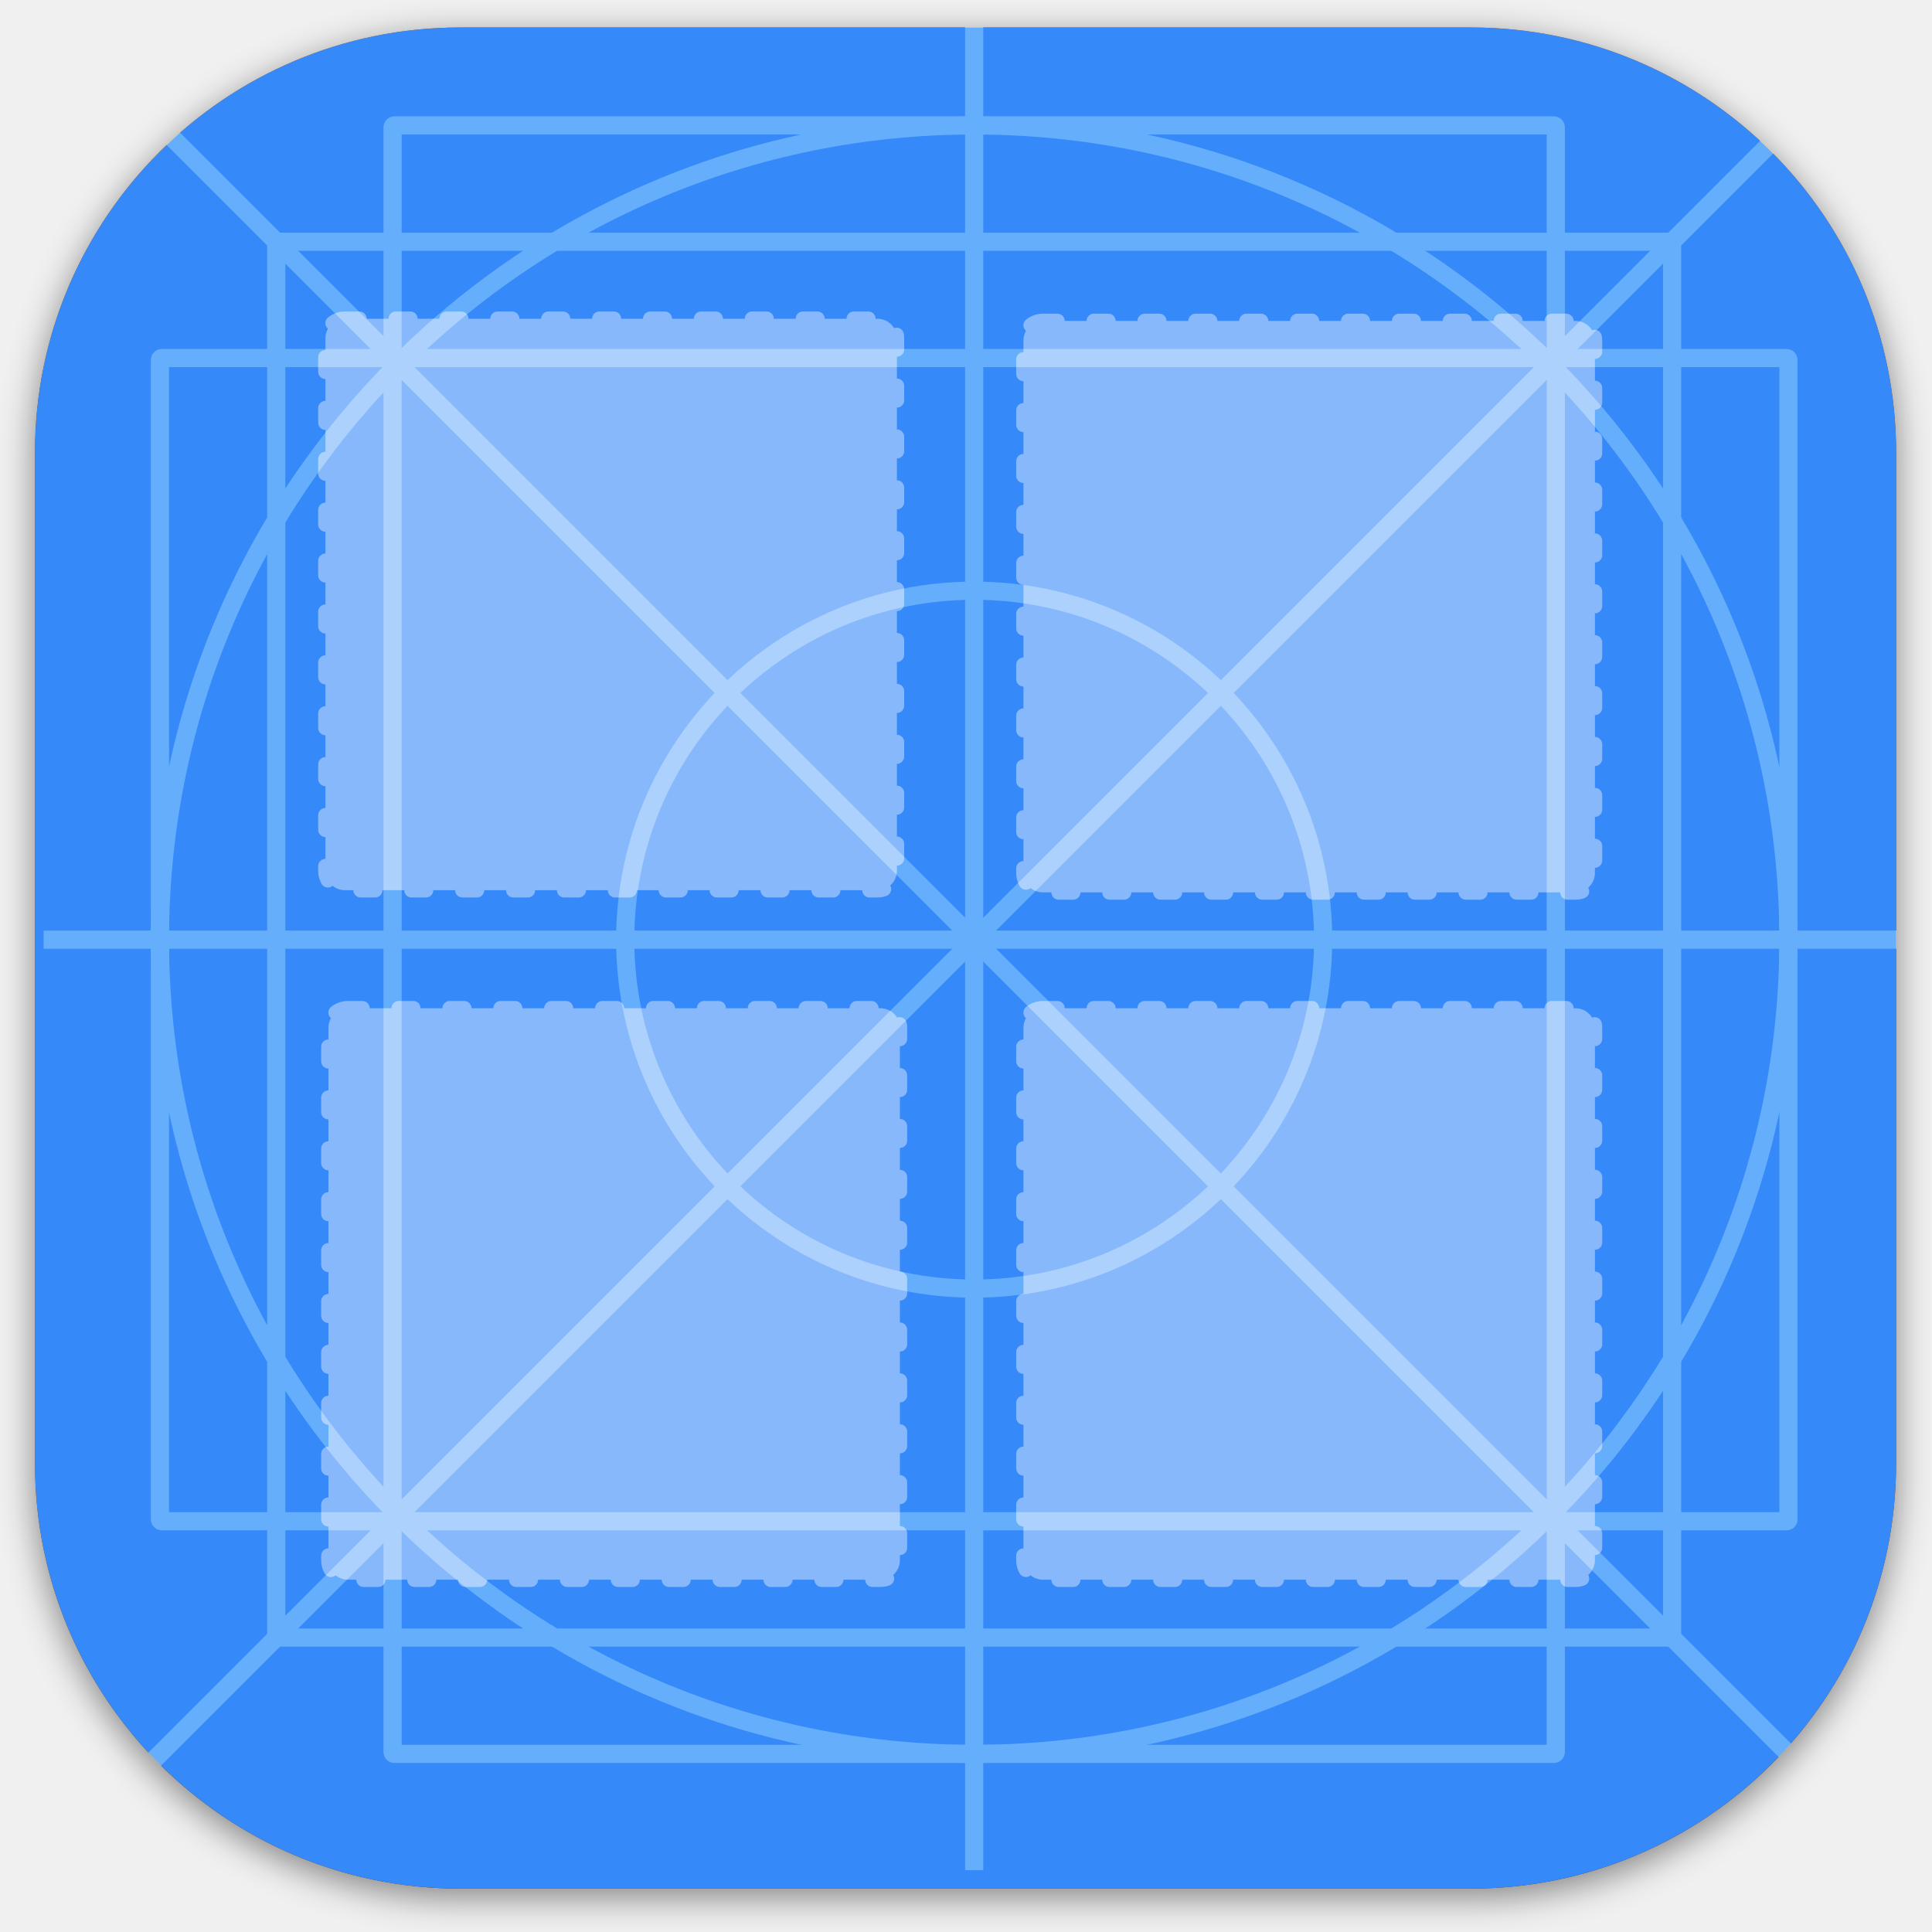
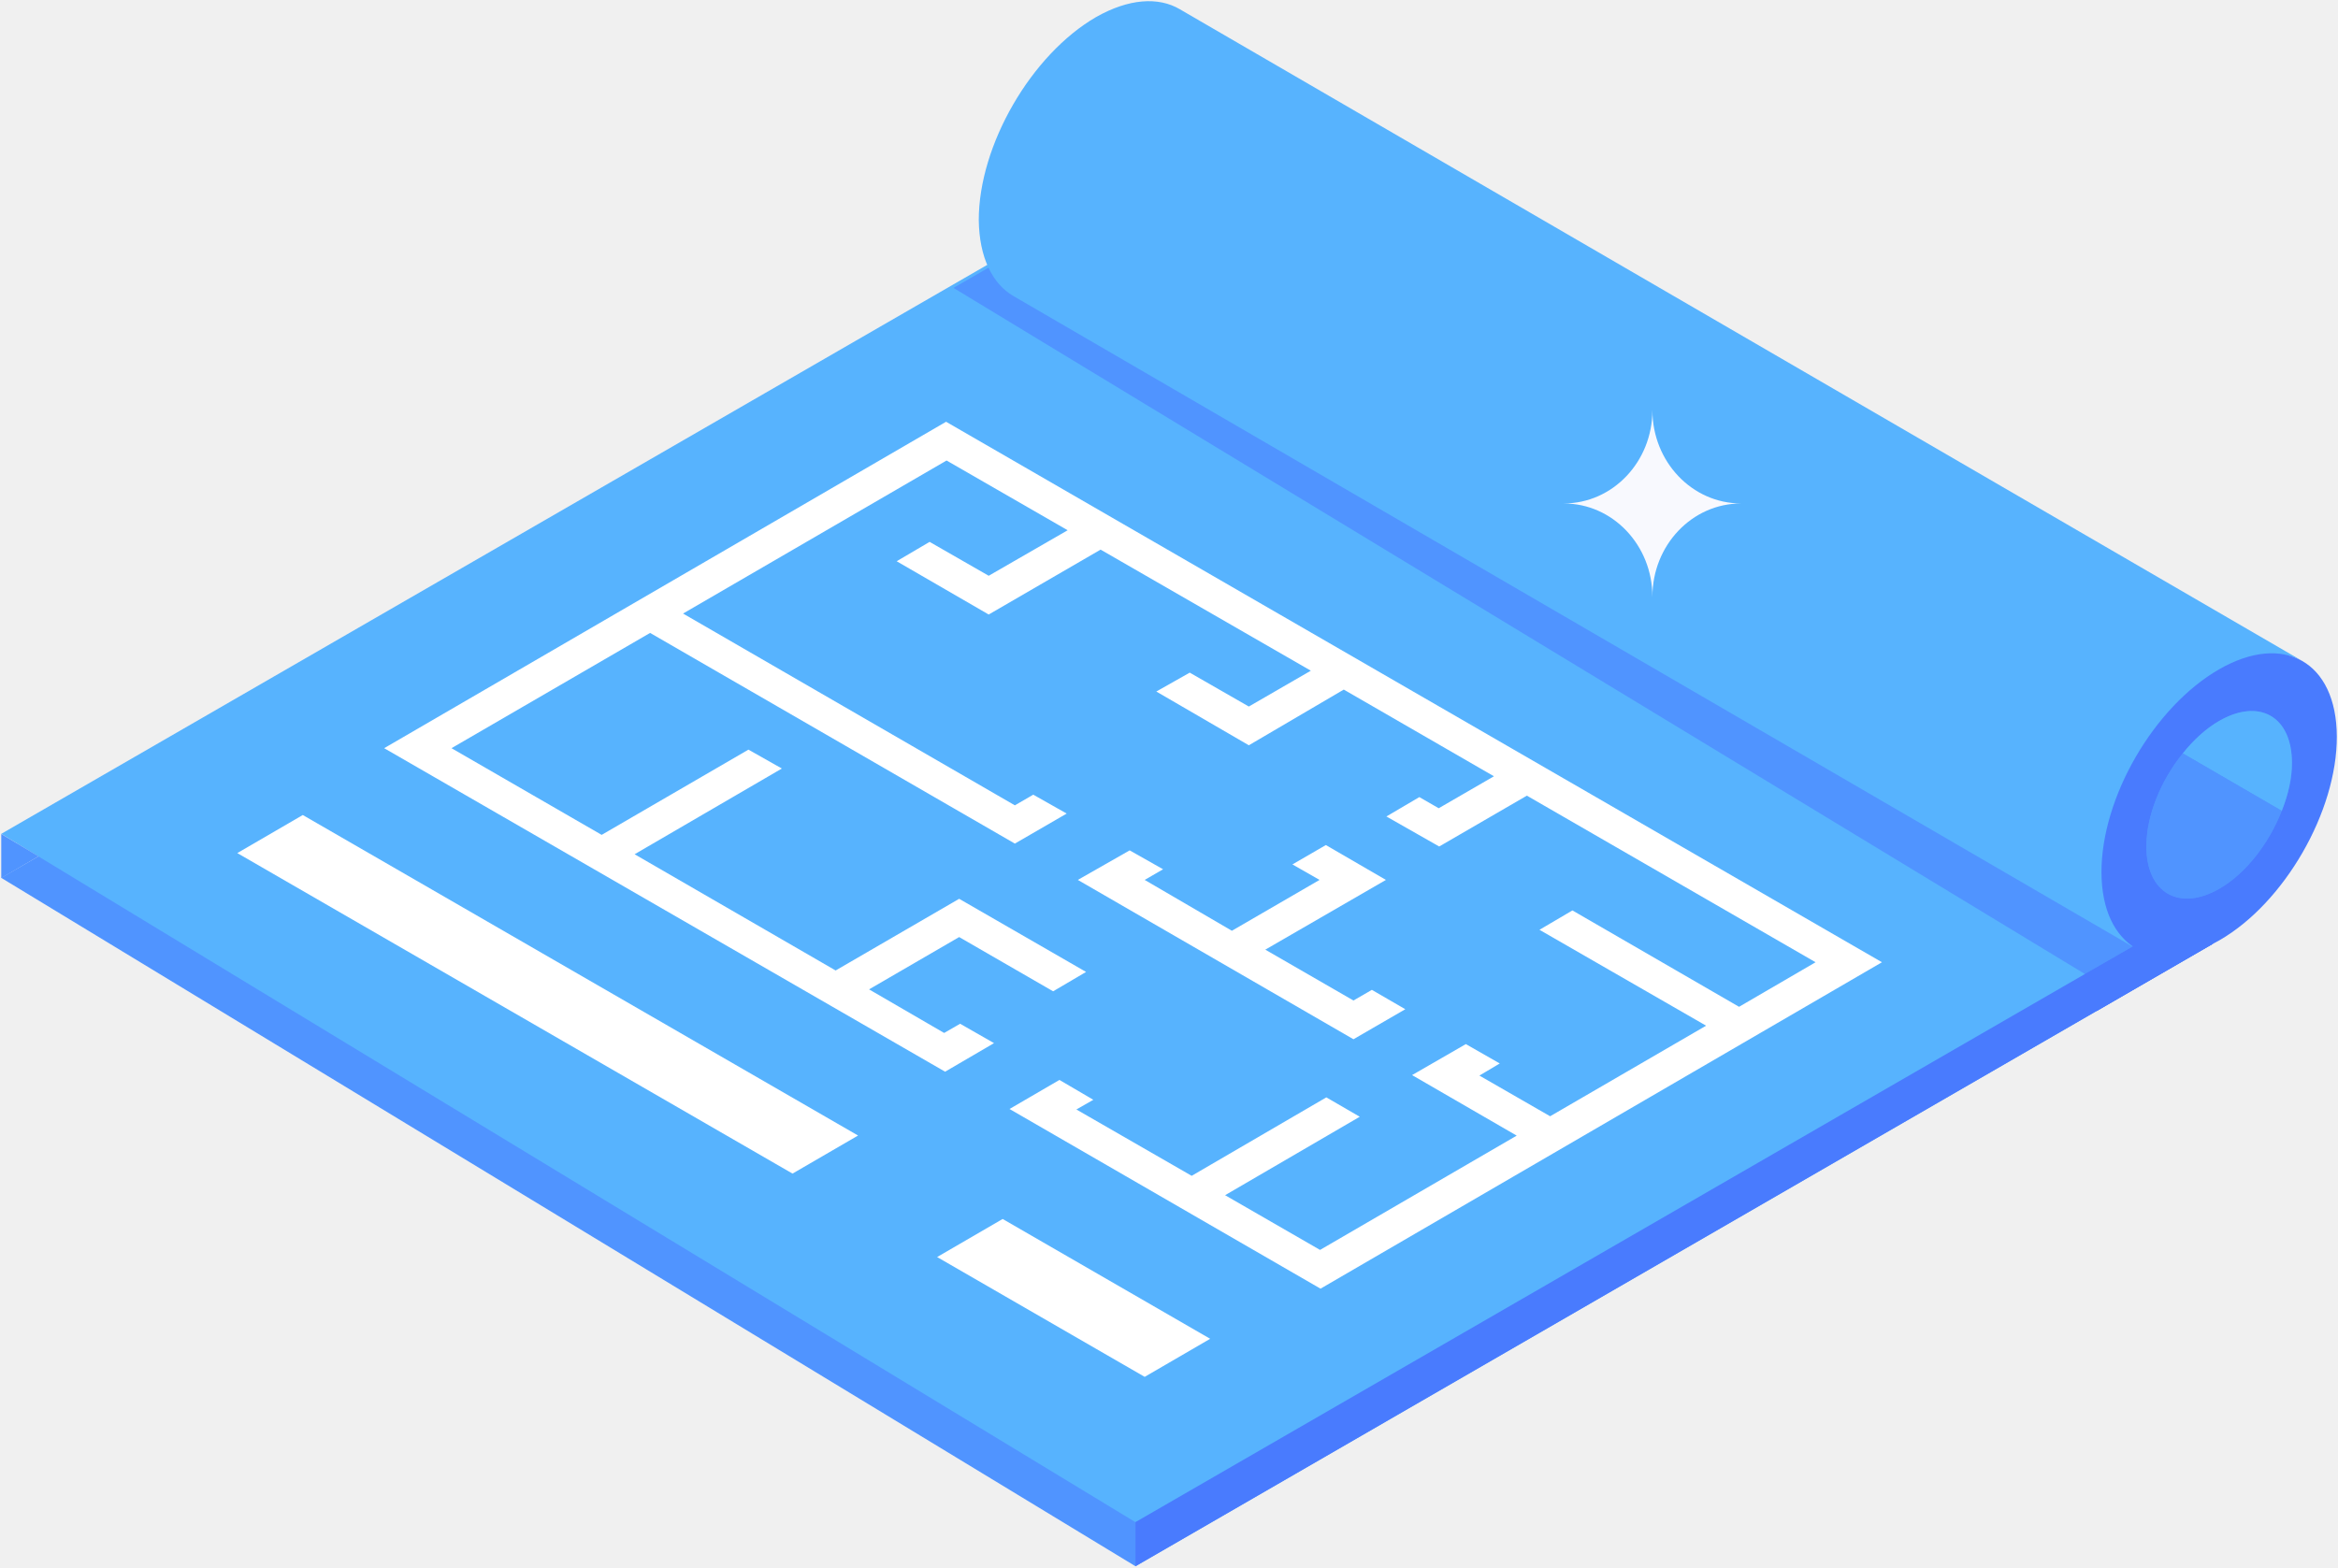
- <svg xmlns="http://www.w3.org/2000/svg" viewBox="0 0 1063 1063" fill="none">
-   <g filter="url(#filter0_d_2_2)">
-     <mask id="mask0_2_2" style="mask-type:alpha" maskUnits="userSpaceOnUse" x="19" y="15" width="1025" height="1025">
-       <path d="M19.247 249.055C19.247 119.858 123.982 15.123 253.178 15.123H809.316C938.513 15.123 1043.25 119.858 1043.25 249.055V805.192C1043.25 934.389 938.513 1039.12 809.316 1039.12H253.178C123.982 1039.12 19.247 934.389 19.247 805.192V249.055Z" fill="#C4C4C4" />
-     </mask>
-     <g mask="url(#mask0_2_2)">
-       <rect x="-23.242" y="-40.113" width="1104.73" height="1130.22" fill="#1A152E" />
-       <rect x="563.115" y="176.584" width="314.423" height="314.423" rx="10.709" fill="#68C97F" />
-       <rect x="563.115" y="554.742" width="314.423" height="314.423" rx="10.709" fill="#FF8840" />
-       <rect x="180.708" y="176.585" width="314.423" height="314.423" rx="10.709" fill="#17A1FB" />
-       <rect x="180.708" y="554.742" width="314.423" height="314.423" rx="10.709" fill="#AC6DFD" />
-       <path fill-rule="evenodd" clip-rule="evenodd" d="M315.269 411.141L258.289 354.161C251.158 347.029 251.158 335.468 258.289 328.337C265.42 321.205 276.982 321.205 284.113 328.337L315.409 359.631L400.623 275.341C407.792 268.246 419.354 268.311 426.445 275.481C433.538 282.65 433.476 294.213 426.305 301.305L315.269 411.141Z" fill="white" />
-       <g filter="url(#filter1_d_2_2)">
-         <mask id="mask1_2_2" style="mask-type:alpha" maskUnits="userSpaceOnUse" x="19" y="15" width="1025" height="1025">
-           <path d="M19.247 249.055C19.247 119.858 123.982 15.123 253.178 15.123H809.316C938.513 15.123 1043.25 119.858 1043.25 249.055V805.192C1043.25 934.389 938.513 1039.12 809.316 1039.12H253.178C123.982 1039.12 19.247 934.389 19.247 805.192V249.055Z" fill="#C4C4C4" />
-         </mask>
-         <g mask="url(#mask1_2_2)">
-           <rect x="-23.242" y="-40.113" width="1104.73" height="1130.22" fill="#3589F9" />
-           <rect opacity="0.4" x="563.115" y="176.584" width="314.423" height="314.423" rx="10.709" fill="white" stroke="white" stroke-width="8" stroke-linecap="round" stroke-dasharray="8 20" />
-           <rect opacity="0.4" x="563.115" y="554.742" width="314.423" height="314.423" rx="10.709" fill="white" stroke="white" stroke-width="8" stroke-linecap="round" stroke-dasharray="8 20" />
-           <rect opacity="0.4" x="180.708" y="554.742" width="314.423" height="314.423" rx="10.709" fill="white" stroke="white" stroke-width="8" stroke-linecap="round" stroke-dasharray="8 20" />
-           <rect opacity="0.4" x="179.06" y="175.378" width="314.423" height="314.423" rx="10.709" fill="white" stroke="white" stroke-width="8" stroke-linecap="round" stroke-dasharray="8 20" />
-         </g>
-         <g clip-path="url(#clip0_2_2)">
-           <g style="mix-blend-mode:soft-light" opacity="0.75">
-             <path d="M24 5L1048 1029" stroke="#FEFEFE" stroke-width="10" stroke-linejoin="round" />
-             <path d="M24 1029L1048 5" stroke="#FEFEFE" stroke-width="10" stroke-linejoin="round" />
-             <path d="M536 5V1029" stroke="#FEFEFE" stroke-width="10" stroke-linejoin="round" />
-             <path d="M24 517H1048" stroke="#FEFEFE" stroke-width="10" stroke-linejoin="round" />
-             <rect x="88" y="197" width="896" height="640" rx="1" stroke="#FEFEFE" stroke-width="10" stroke-linejoin="round" />
-             <rect x="152" y="133" width="768" height="768" rx="1" stroke="#FEFEFE" stroke-width="10" stroke-linejoin="round" />
-             <rect x="216" y="965" width="896" height="640" rx="1" transform="rotate(-90 216 965)" stroke="#FEFEFE" stroke-width="10" stroke-linejoin="round" />
-             <circle cx="536" cy="517" r="448" stroke="#FEFEFE" stroke-width="10" stroke-linejoin="round" />
-             <circle cx="536" cy="517" r="192" stroke="#FEFEFE" stroke-width="10" stroke-linejoin="round" />
-           </g>
-         </g>
-       </g>
-     </g>
-   </g>
-   <defs>
-     <filter id="filter0_d_2_2" x="0.21" y="0.845" width="1062.08" height="1062.08" filterUnits="userSpaceOnUse" color-interpolation-filters="sRGB">
-       <feFlood flood-opacity="0" result="BackgroundImageFix" />
-       <feColorMatrix in="SourceAlpha" type="matrix" values="0 0 0 0 0 0 0 0 0 0 0 0 0 0 0 0 0 0 127 0" result="hardAlpha" />
-       <feOffset dy="4.759" />
-       <feGaussianBlur stdDeviation="9.519" />
-       <feColorMatrix type="matrix" values="0 0 0 0 0 0 0 0 0 0 0 0 0 0 0 0 0 0 0.45 0" />
-       <feBlend mode="normal" in2="BackgroundImageFix" result="effect1_dropShadow_2_2" />
-       <feBlend mode="normal" in="SourceGraphic" in2="effect1_dropShadow_2_2" result="shape" />
-     </filter>
-     <filter id="filter1_d_2_2" x="0.21" y="-10.278" width="1067.83" height="1073.2" filterUnits="userSpaceOnUse" color-interpolation-filters="sRGB">
-       <feFlood flood-opacity="0" result="BackgroundImageFix" />
-       <feColorMatrix in="SourceAlpha" type="matrix" values="0 0 0 0 0 0 0 0 0 0 0 0 0 0 0 0 0 0 127 0" result="hardAlpha" />
-       <feOffset dy="4.759" />
-       <feGaussianBlur stdDeviation="9.519" />
-       <feColorMatrix type="matrix" values="0 0 0 0 0 0 0 0 0 0 0 0 0 0 0 0 0 0 0.25 0" />
-       <feBlend mode="normal" in2="BackgroundImageFix" result="effect1_dropShadow_2_2" />
-       <feBlend mode="normal" in="SourceGraphic" in2="effect1_dropShadow_2_2" result="shape" />
-     </filter>
-     <clipPath id="clip0_2_2">
-       <rect width="1026" height="1026" fill="white" transform="translate(23 4)" />
-     </clipPath>
-   </defs>
+ <svg xmlns="http://www.w3.org/2000/svg" width="1366" height="916" viewBox="0 0 1366 916" fill="none">
+   <path d="M0.698 512.991L663.443 915.302L1292.99 551.51L632.34 148.434L0.698 512.991Z" fill="#5094FF" />
+   <path d="M0.726 487.287L663.487 889.59C873.993 790.378 1084.54 668.908 1295.13 524.709L632.369 122.721L0.726 487.287Z" fill="#57B3FE" />
+   <path d="M638.453 121.264L1299.47 522.189L1218.13 569.198L557.085 168.245L638.453 121.264Z" fill="#5094FF" />
+   <path d="M571.853 128.591C572.138 150.495 579.818 165.857 592.05 172.969L1247.87 554.282C1235.64 546.885 1231.08 531.574 1230.79 509.955C1230.79 466.144 1261.36 416.302 1299.48 394.397C1318.54 383.304 1332.94 379.042 1345.45 386.439L689.343 5.412C676.825 -1.985 659.471 -0.846 640.411 9.964C602.575 31.868 571.853 84.78 571.853 128.591Z" fill="#57B3FE" />
+   <path d="M1296.43 391.198C1258.47 413.115 1227.69 466.004 1227.81 509.832C1227.94 553.66 1258.92 571.314 1296.88 549.397C1334.66 527.585 1365.43 474.279 1365.31 430.45C1365.18 386.622 1334.21 369.386 1296.43 391.198Z" fill="#497BFE" />
+   <path d="M501.33 663.585L463.038 685.83L138.642 498.528L176.906 476.283L501.33 663.585Z" fill="white" />
+   <path d="M707.057 782.368L668.793 804.613L547.519 734.594L585.812 712.349L707.057 782.368Z" fill="white" />
+   <path d="M679.547 507.981L668.792 514.207L719.736 543.924L770.962 514.207L755.113 505.151L774.642 493.83L809.736 514.207L739.264 554.962L790.774 584.679L801.528 578.453L821.057 589.773L790.774 607.321L629.736 514.207L660.019 496.943L679.547 507.981Z" fill="white" />
+   <path d="M1099.55 562.321L771.528 753.075L589.83 648.075L618.981 631.094L638.792 642.698L628.887 648.359L696.245 687.132L774.924 641.283L794.453 652.604L715.773 698.453L771.245 730.434L886.151 663.641L825.019 628.264L856.434 610.151L876.245 621.472L864.358 628.547L905.679 652.321L996.811 599.396L899.453 543.359L918.698 532.038L1016.06 588.359L1060.77 562.321L892.094 464.962L840.868 494.679L810.019 477.132L829.264 465.811L840.585 472.321L872.849 453.642L785.113 402.981L729.641 435.528L675.585 404.113L695.113 393.075L729.641 412.887L765.868 391.943L643.038 321.189L577.66 359.113L523.887 327.981L543.132 316.66L577.66 336.472L623.792 309.868L553.038 269.113L399.075 358.547L592.943 470.623L603.698 464.396L623.226 475.434L592.943 492.981L379.83 369.868L263.792 437.226L351.528 487.887L437.283 438.075L456.811 449.113L370.773 499.208L488.226 567.132L560.396 525.245L634.547 567.981L615.302 579.302L560.396 547.604L507.755 578.17L551.622 603.642L560.962 598.264L580.773 609.585L552.188 626.283L224.453 437.226L552.755 246.472L1099.55 562.321Z" fill="white" />
+   <path d="M1338.99 445.723C1339.27 454.78 1337.01 464.402 1333.05 473.742C1325.69 492.703 1312.39 510.25 1296.82 519.307C1273.33 532.893 1254.09 521.855 1254.09 494.685C1254.09 476.571 1262.58 455.911 1275.31 440.346C1281.54 432.42 1288.61 425.911 1296.54 421.384C1319.75 407.798 1338.99 418.553 1338.99 445.723Z" fill="#5094FF" />
+   <path d="M1296.48 421.332C1319.86 407.83 1339.04 418.5 1339.11 445.628C1339.14 454.707 1336.88 464.42 1333.17 473.864L1275.3 440.255C1281.56 432.496 1288.73 425.809 1296.48 421.332Z" fill="#57B3FE" />
+   <path d="M1296.76 519.255C1273.26 532.821 1254.09 521.893 1254.01 494.764C1253.96 476.587 1262.59 456.015 1275.3 440.256L1333.17 473.864C1325.81 492.638 1312.32 510.273 1296.76 519.255Z" fill="#5094FF" />
+   <path d="M22.519 500.396L0.727 513.132V487.377L22.519 500.396Z" fill="#5094FF" />
+   <path d="M1292.85 551.566L663.415 915.245V889.49L1218.13 569.198L1292.85 551.566Z" fill="#497BFE" />
+   <path d="M1292.85 551.566L1224.92 590.906L1218.13 569.113L1246.15 552.981L1285.49 546.755L1292.85 551.566Z" fill="#497BFE" />
+   <path d="M1017.2 294.202V294.215C988.619 294.215 965.443 318.609 965.443 348.697H965.43C965.43 318.609 942.254 294.215 913.668 294.215V294.202C942.254 294.202 965.43 269.808 965.43 239.72H965.443C965.443 269.808 988.619 294.202 1017.2 294.202Z" fill="#F8F9FE" />
</svg>
